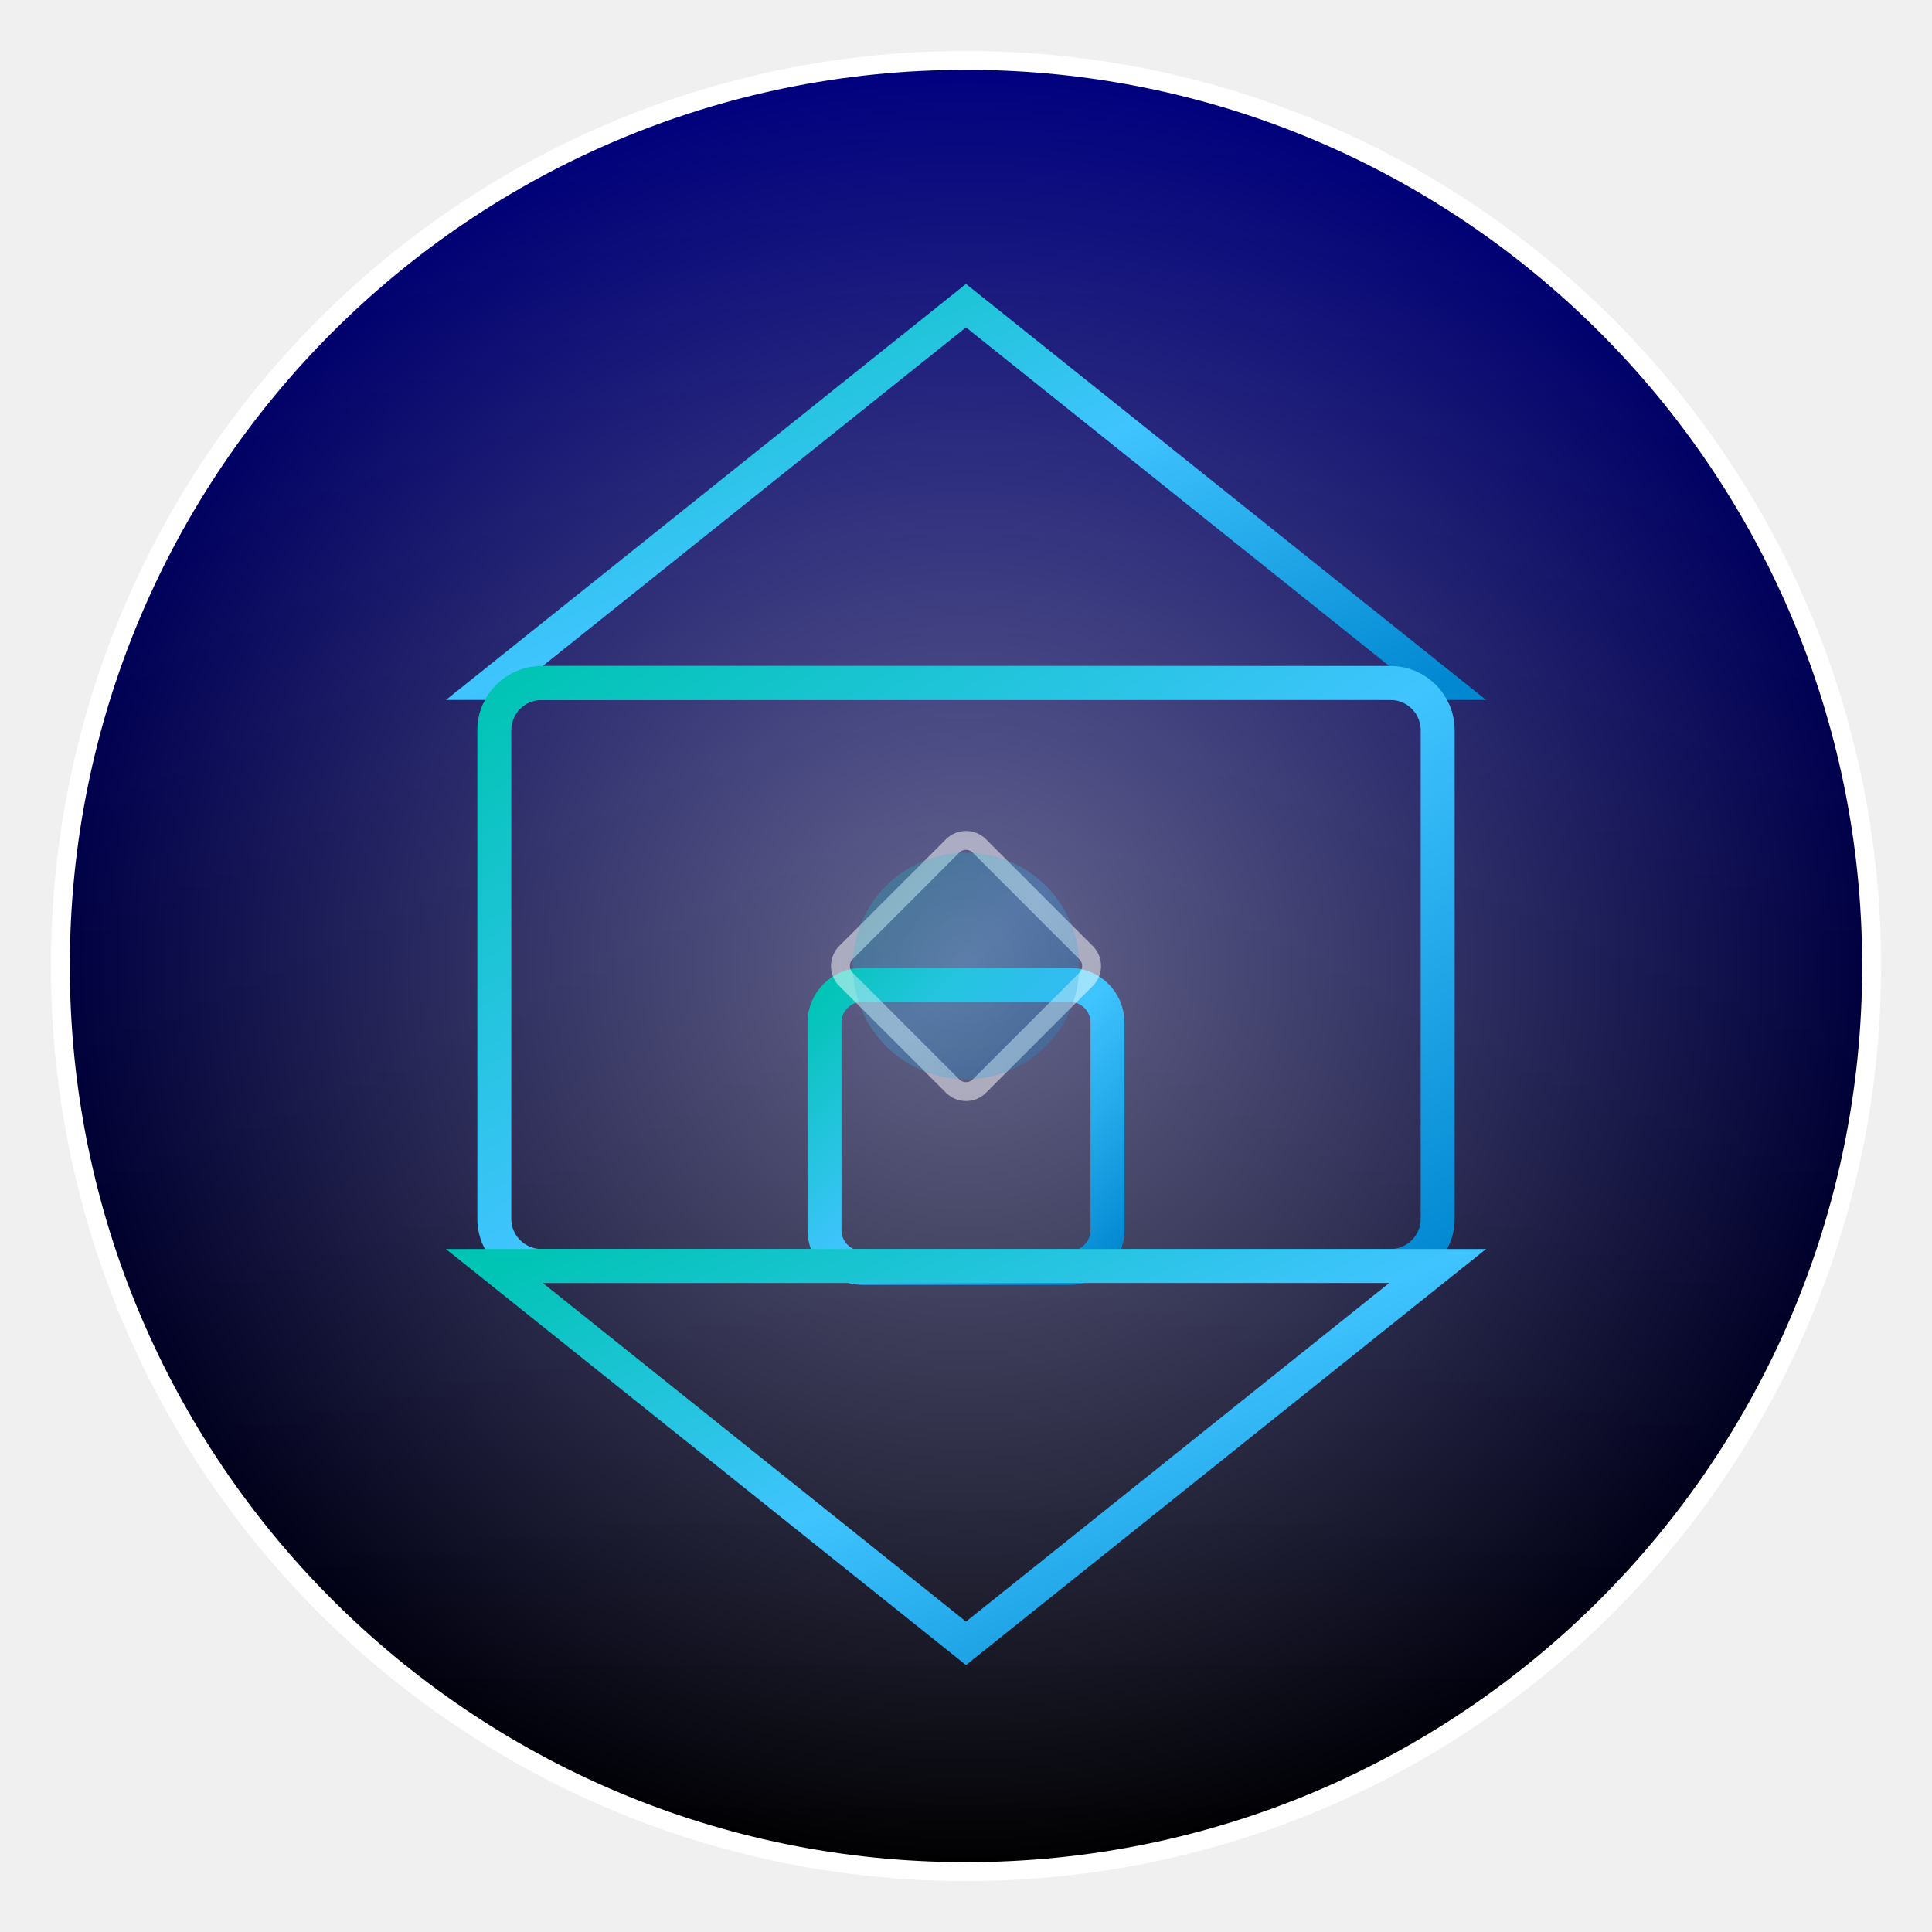
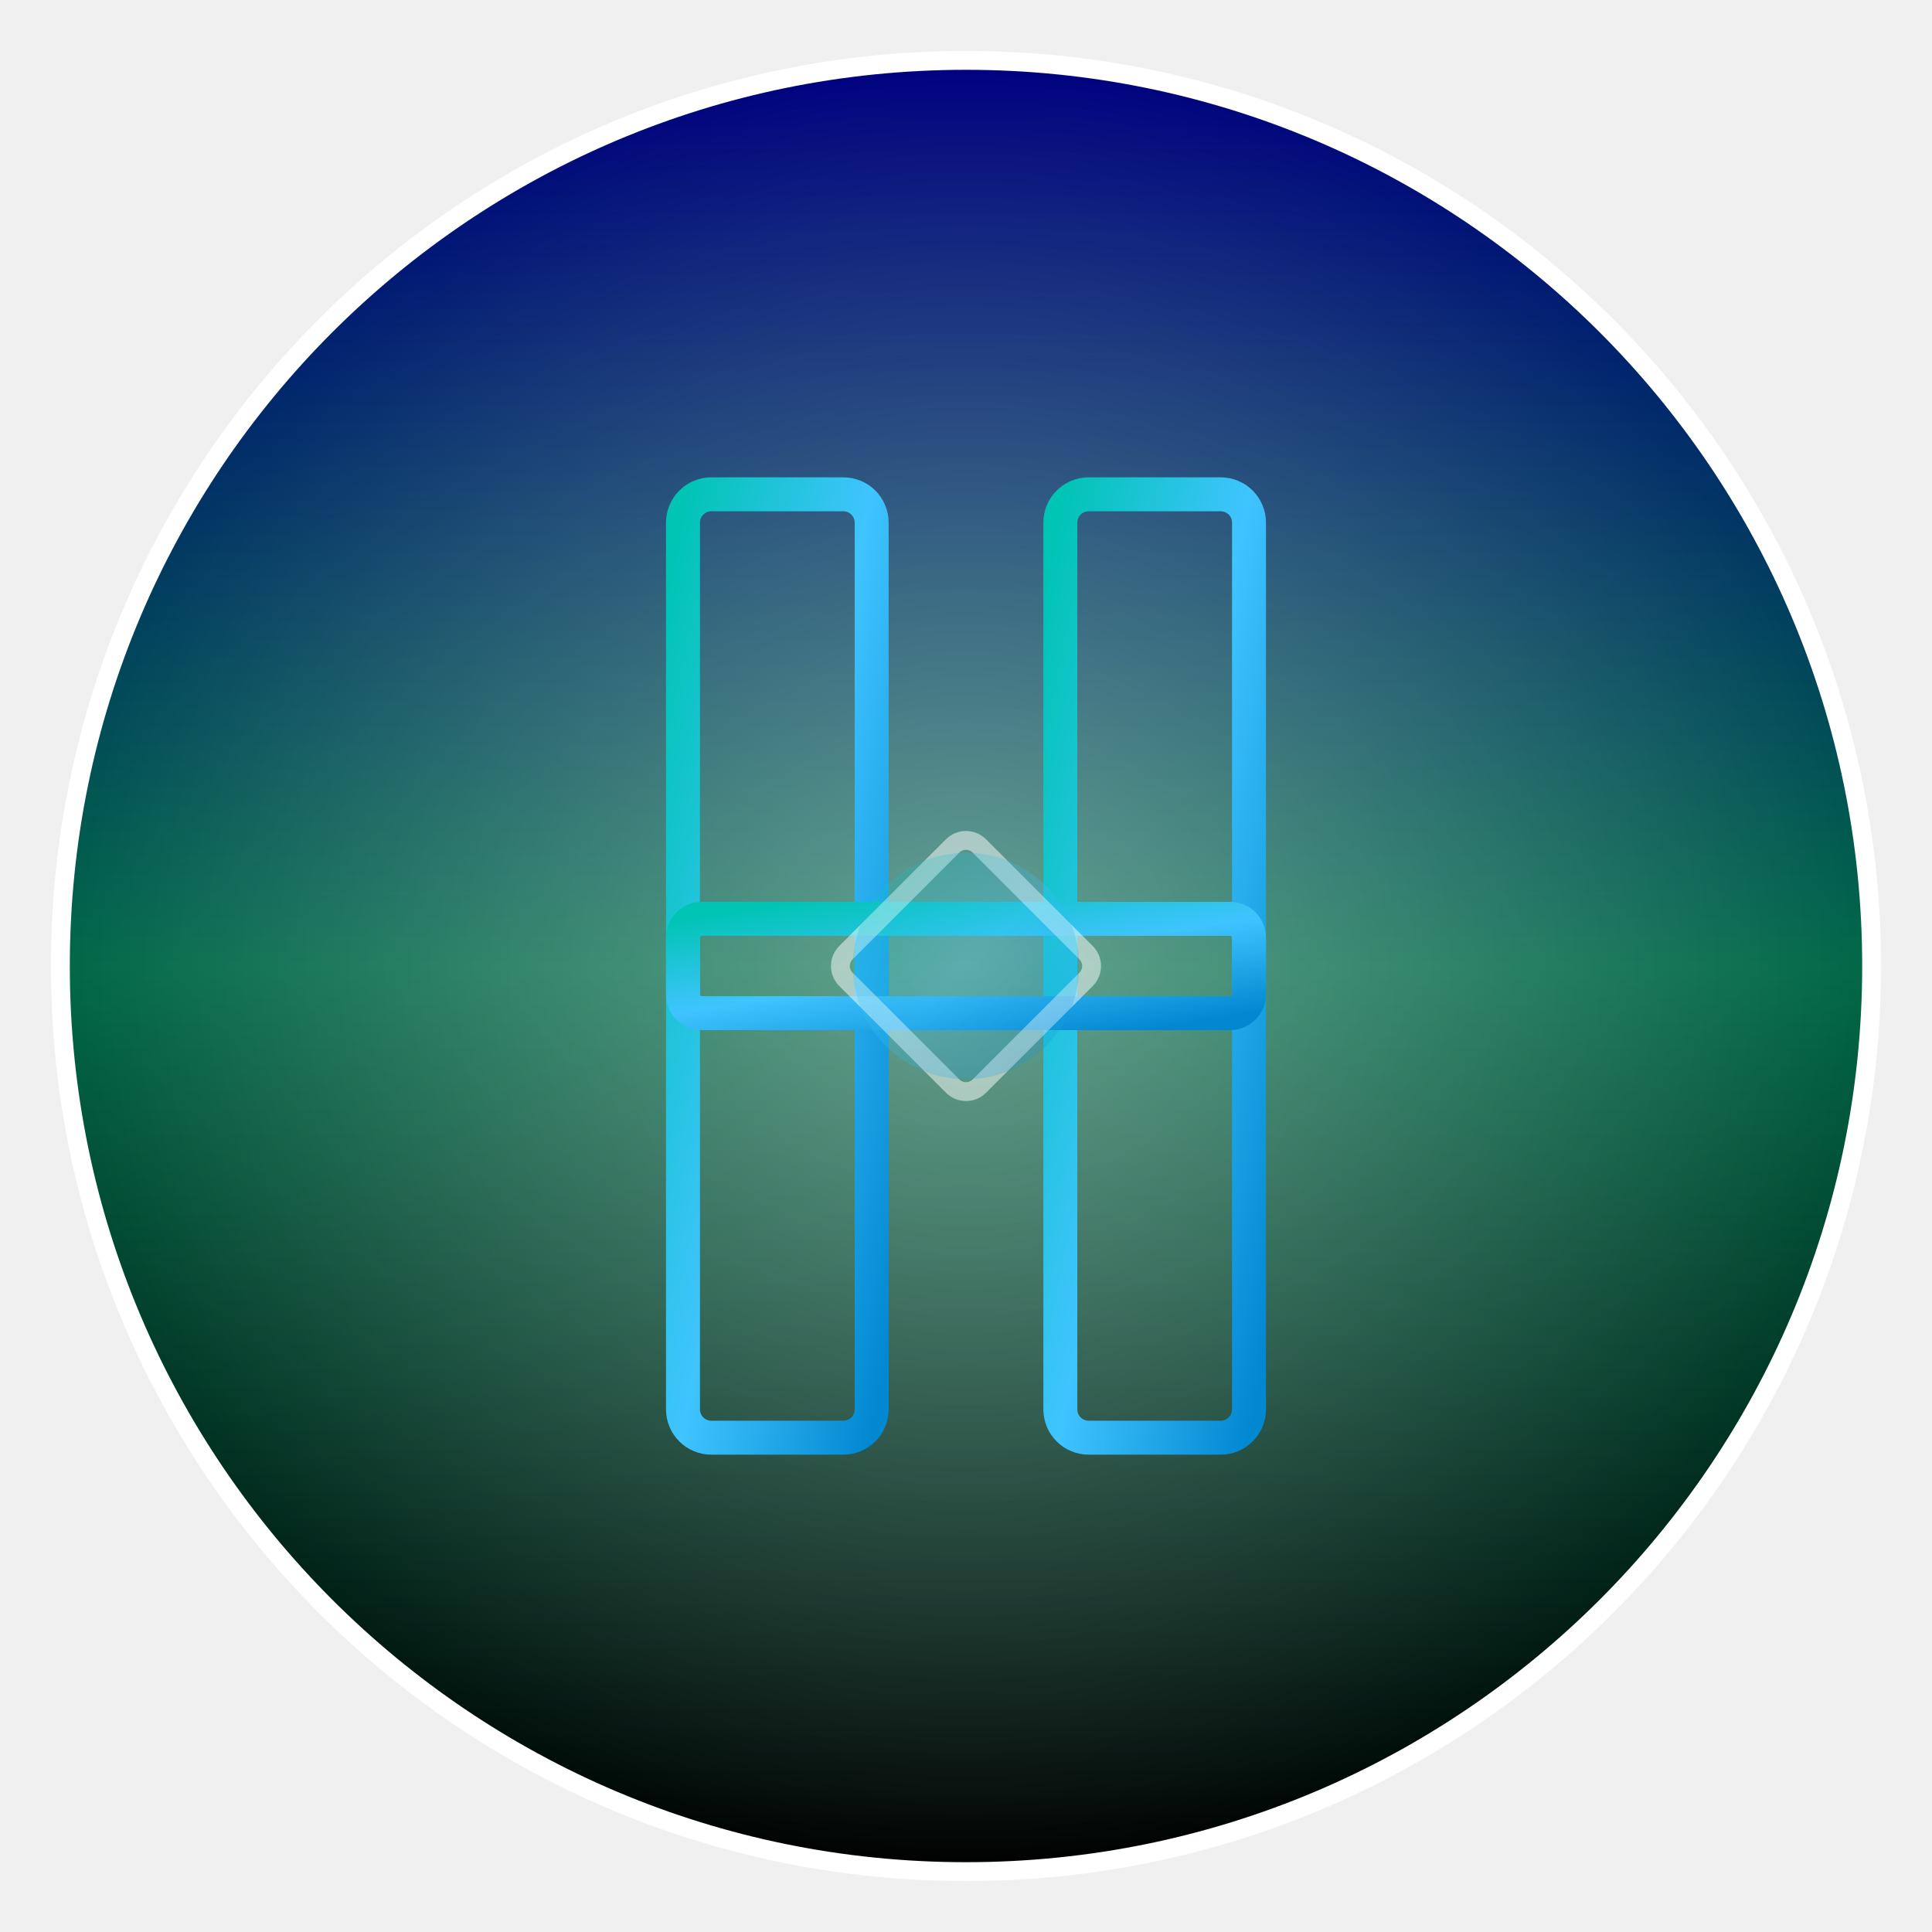
<svg xmlns="http://www.w3.org/2000/svg" viewBox="0 0 1024 1024" width="1024" height="1024" role="img" aria-label="Modern Meme Coin Logo">
  <defs>
    <linearGradient id="bg" x1="0" y1="0" x2="0" y2="1">
      <stop offset="0%" stop-color="#000080" />
+       <stop offset="50%" stop-color="#006847" />
      <stop offset="100%" stop-color="#000000" />
    </linearGradient>
    <linearGradient id="accent" x1="0" y1="0" x2="1" y2="1">
      <stop offset="0%" stop-color="#00c4b4" />
      <stop offset="50%" stop-color="#40c4ff" />
      <stop offset="100%" stop-color="#0288d1" />
    </linearGradient>
    <radialGradient id="shine" cx="50%" cy="50%" r="50%">
      <stop offset="0%" stop-color="#ffffff" stop-opacity="0.4" />
      <stop offset="100%" stop-color="#ffffff" stop-opacity="0" />
    </radialGradient>
  </defs>
  <circle cx="512" cy="512" r="480" fill="url(#bg)" stroke="#ffffff" stroke-width="10" />
  <circle cx="512" cy="512" r="480" fill="url(#shine)" />
  <g stroke="url(#accent)" stroke-width="18" fill="none">
-     <polygon points="262,362 512,162 762,362" />
-     <rect x="262" y="362" width="500" height="309" rx="25" />
-     <rect x="437" y="522" width="150" height="150" rx="20" />
-     <polygon points="262,671 512,871 762,671" />
+     <rect x="362" y="262" width="100" height="500" rx="15" />
+     <rect x="562" y="262" width="100" height="500" rx="15" />
+     <rect x="362" y="487" width="300" height="50" rx="10" />
  </g>
  <g fill="none" stroke="#ffffff" stroke-width="10" opacity="0.5" transform="translate(512, 512) rotate(45) translate(-512, -512)">
    <rect x="462" y="462" width="100" height="100" rx="10" />
  </g>
  <circle cx="512" cy="512" r="60" fill="url(#accent)" fill-opacity="0.25" />
</svg>
